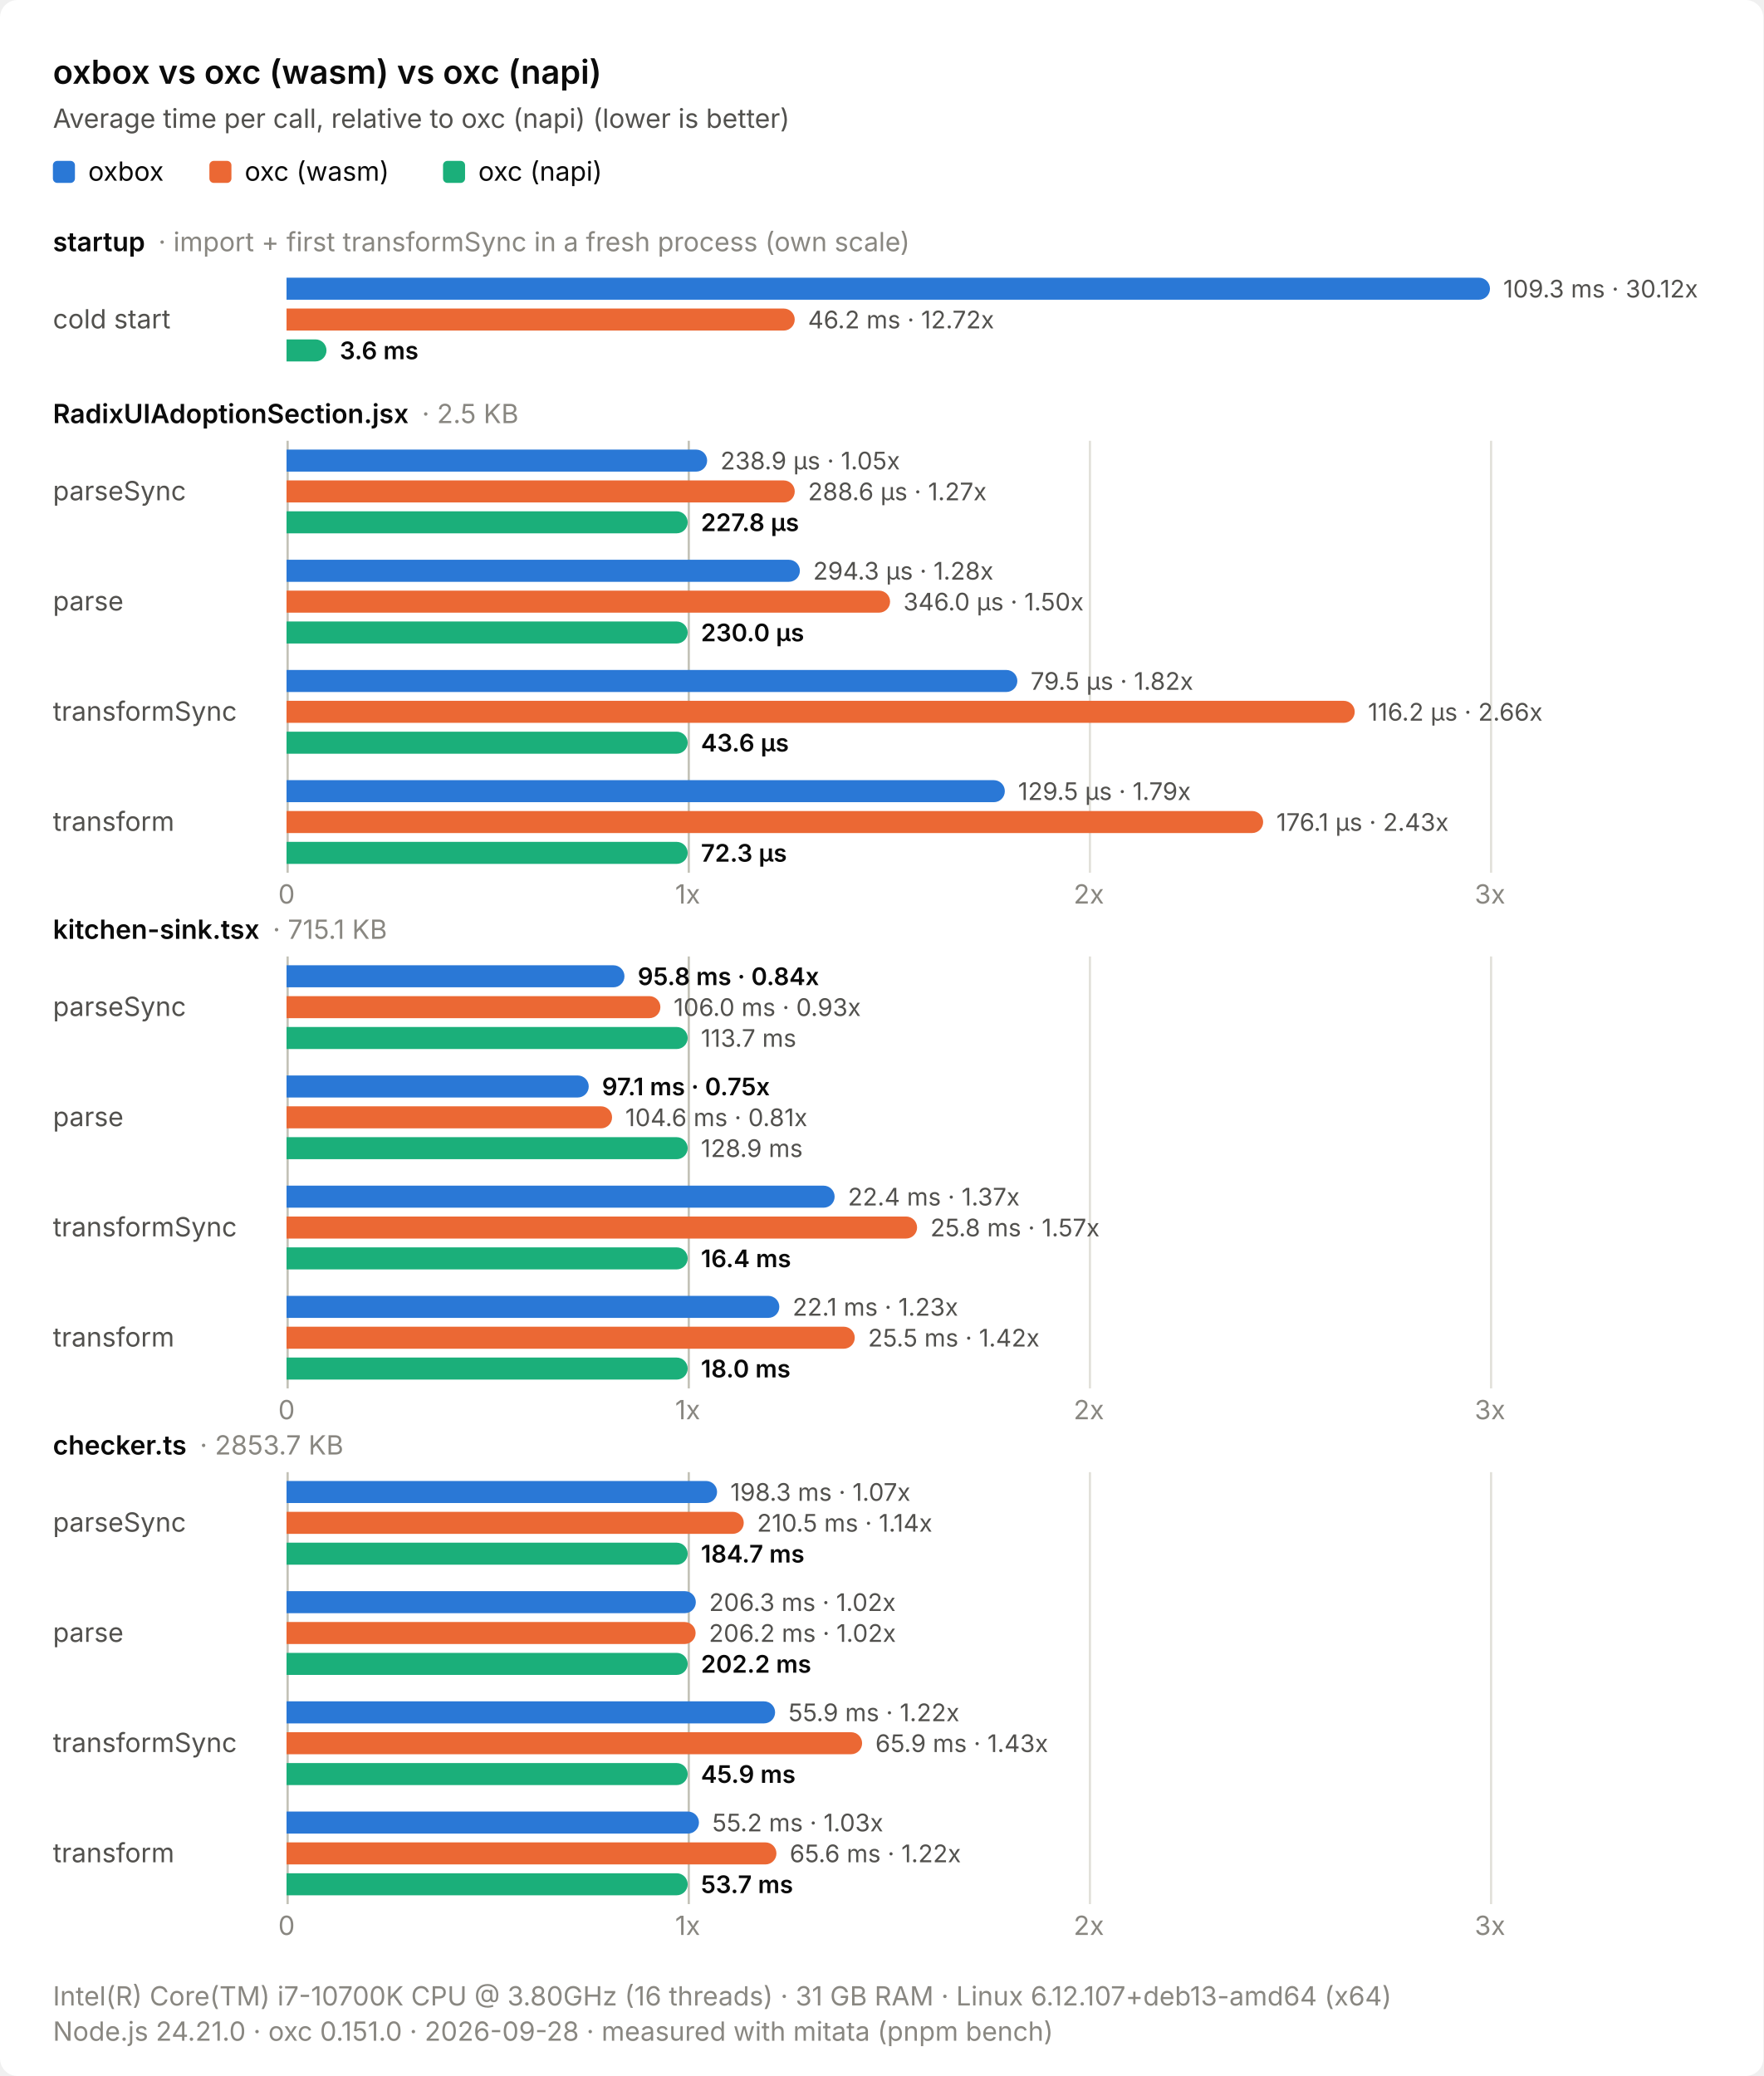
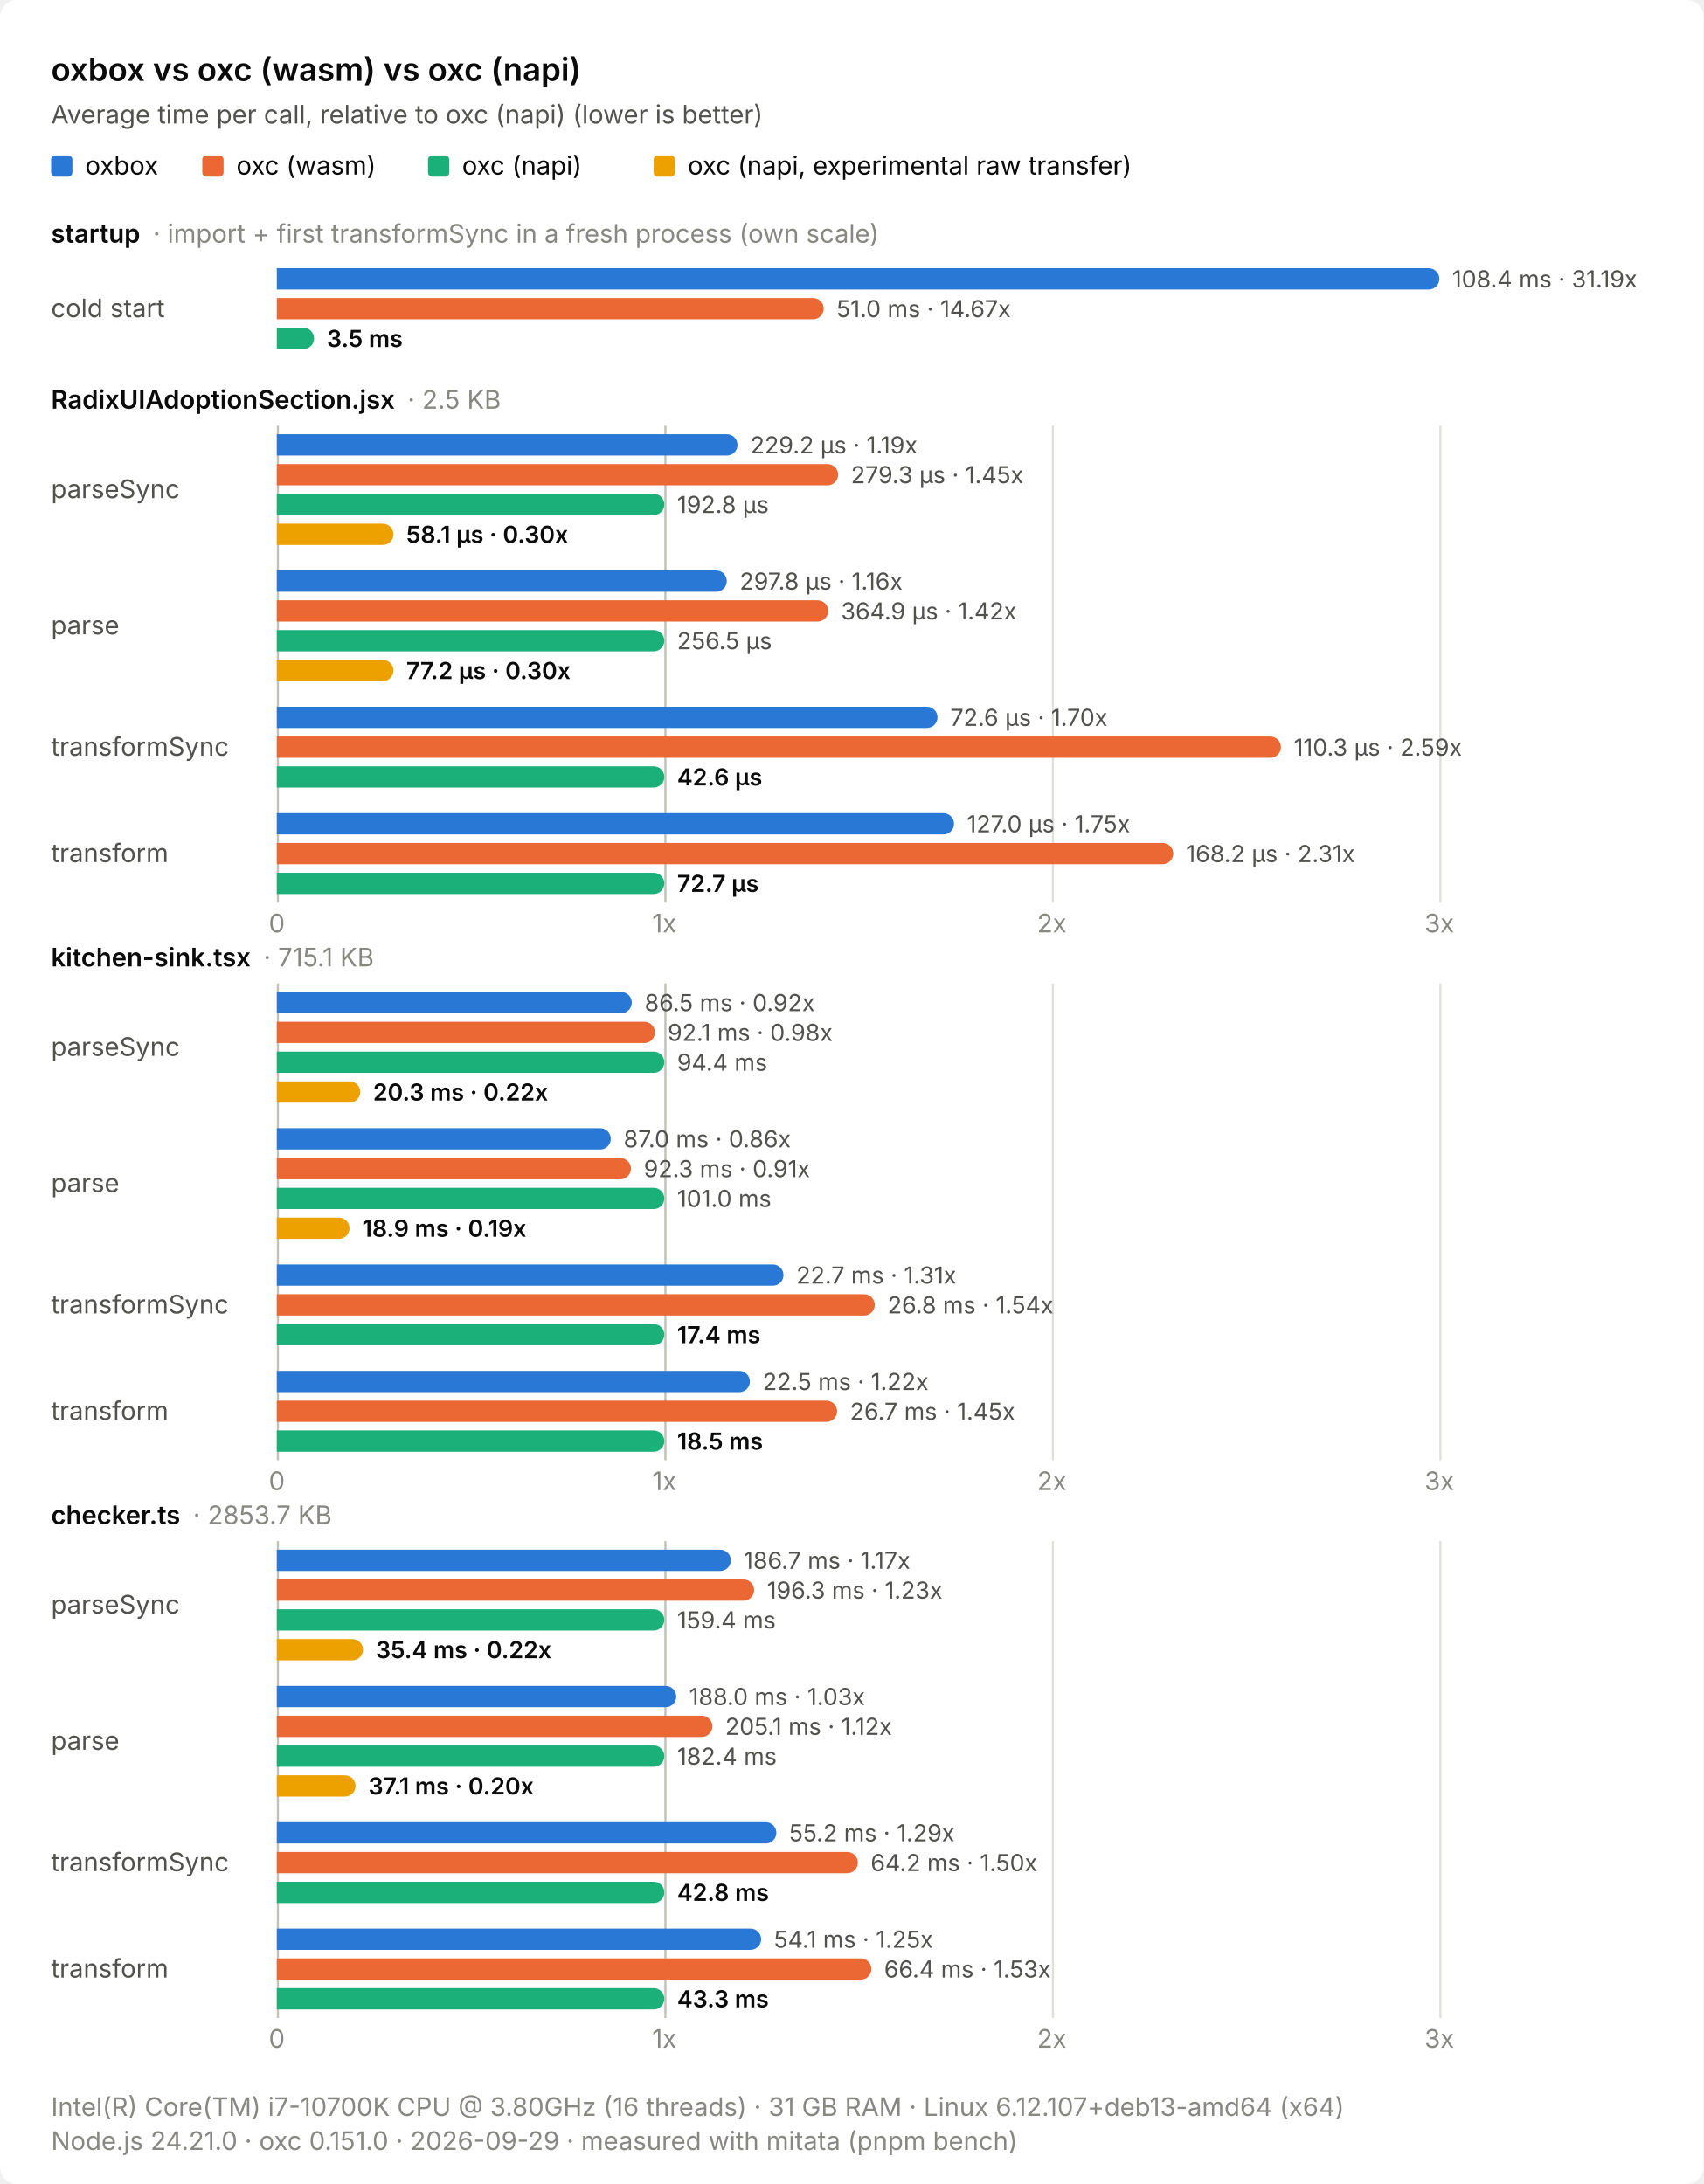
- <svg xmlns="http://www.w3.org/2000/svg" width="800" height="942" viewBox="0 0 800 942" role="img" aria-label="Benchmarks: oxbox vs oxc (wasm) vs oxc (napi)">
-   <style>text{font:12px system-ui,-apple-system,"Segoe UI",sans-serif}.h{font-size:15px;font-weight:600}.b{font-weight:600}.v{font-size:11px;font-variant-numeric:tabular-nums}line{stroke-width:1}.t1{fill:#0b0b0b}.t2{fill:#52514e}.t3{fill:#898781}.grid{stroke:#e1e0d9}.axis{stroke:#c3c2b7}.s0{fill:#2a78d6}.s1{fill:#eb6834}.s2{fill:#1baf7a}</style>
+ <svg xmlns="http://www.w3.org/2000/svg" width="800" height="1026" viewBox="0 0 800 1026" role="img" aria-label="Benchmarks: oxbox vs oxc (wasm) vs oxc (napi)">
+   <style>text{font:12px system-ui,-apple-system,"Segoe UI",sans-serif}.h{font-size:15px;font-weight:600}.b{font-weight:600}.v{font-size:11px;font-variant-numeric:tabular-nums}line{stroke-width:1}.t1{fill:#0b0b0b}.t2{fill:#52514e}.t3{fill:#898781}.grid{stroke:#e1e0d9}.axis{stroke:#c3c2b7}.s0{fill:#2a78d6}.s1{fill:#eb6834}.s2{fill:#1baf7a}.s3{fill:#eda100}</style>
  <rect width="100%" height="100%" rx="8" fill="#ffffff" />
  <text x="24" y="38" class="t1 h" text-anchor="start">oxbox vs oxc (wasm) vs oxc (napi)</text>
  <text x="24" y="58" class="t2" text-anchor="start">Average time per call, relative to oxc (napi) (lower is better)</text>
  <rect x="24" y="73" width="10" height="10" rx="2" class="s0" />
  <text x="40" y="82" class="t1" text-anchor="start">oxbox</text>
  <rect x="95" y="73" width="10" height="10" rx="2" class="s1" />
  <text x="111" y="82" class="t1" text-anchor="start">oxc (wasm)</text>
  <rect x="201" y="73" width="10" height="10" rx="2" class="s2" />
  <text x="217" y="82" class="t1" text-anchor="start">oxc (napi)</text>
+   <rect x="307" y="73" width="10" height="10" rx="2" class="s3" />
+   <text x="323" y="82" class="t1" text-anchor="start">oxc (napi, experimental raw transfer)</text>
  <text x="24" y="114" class="t1 b">startup<tspan class="t3" font-weight="400" dx="6">· import + first transformSync in a fresh process (own scale)</tspan>
  </text>
  <text x="24" y="149" class="t2" text-anchor="start">cold start</text>
  <path class="s0" d="M130,126h541a5,5 0 0 1 5,5v0a5,5 0 0 1 -5,5h-541z" />
-   <text x="682" y="135" class="v t2" text-anchor="start">109.3 ms · 30.12x</text>
-   <path class="s1" d="M130,140h225.57a5,5 0 0 1 5,5v0a5,5 0 0 1 -5,5h-225.57z" />
-   <text x="366.571" y="149" class="v t2" text-anchor="start">46.2 ms · 12.72x</text>
-   <path class="s2" d="M130,154h13.13a5,5 0 0 1 5,5v0a5,5 0 0 1 -5,5h-13.13z" />
-   <text x="154.13" y="163" class="v t1 b" text-anchor="start">3.6 ms</text>
+   <text x="682" y="135" class="v t2" text-anchor="start">108.4 ms · 31.19x</text>
+   <path class="s1" d="M130,140h251.86a5,5 0 0 1 5,5v0a5,5 0 0 1 -5,5h-251.86z" />
+   <text x="392.859" y="149" class="v t2" text-anchor="start">51.0 ms · 14.67x</text>
+   <path class="s2" d="M130,154h12.51a5,5 0 0 1 5,5v0a5,5 0 0 1 -5,5h-12.51z" />
+   <text x="153.506" y="163" class="v t1 b" text-anchor="start">3.5 ms</text>
  <text x="24" y="192" class="t1 b">RadixUIAdoptionSection.jsx<tspan class="t3" font-weight="400" dx="6">· 2.5 KB</tspan>
  </text>
-   <line x1="130.5" x2="130.5" y1="200" y2="396" class="axis" />
-   <line x1="312.5" x2="312.5" y1="200" y2="396" class="axis" />
-   <line x1="494.5" x2="494.5" y1="200" y2="396" class="grid" />
-   <line x1="676.5" x2="676.5" y1="200" y2="396" class="grid" />
-   <text x="24" y="227" class="t2" text-anchor="start">parseSync</text>
-   <path class="s0" d="M130,204h185.83a5,5 0 0 1 5,5v0a5,5 0 0 1 -5,5h-185.83z" />
-   <text x="326.832" y="213" class="v t2" text-anchor="start">238.9 µs · 1.05x</text>
-   <path class="s1" d="M130,218h225.58a5,5 0 0 1 5,5v0a5,5 0 0 1 -5,5h-225.58z" />
-   <text x="366.576" y="227" class="v t2" text-anchor="start">288.6 µs · 1.27x</text>
+   <line x1="130.5" x2="130.5" y1="200" y2="424" class="axis" />
+   <line x1="312.5" x2="312.5" y1="200" y2="424" class="axis" />
+   <line x1="494.5" x2="494.5" y1="200" y2="424" class="grid" />
+   <line x1="676.5" x2="676.5" y1="200" y2="424" class="grid" />
+   <text x="24" y="234" class="t2" text-anchor="start">parseSync</text>
+   <path class="s0" d="M130,204h211.37a5,5 0 0 1 5,5v0a5,5 0 0 1 -5,5h-211.37z" />
+   <text x="352.375" y="213" class="v t2" text-anchor="start">229.2 µs · 1.19x</text>
+   <path class="s1" d="M130,218h258.63a5,5 0 0 1 5,5v0a5,5 0 0 1 -5,5h-258.63z" />
+   <text x="399.629" y="227" class="v t2" text-anchor="start">279.3 µs · 1.45x</text>
  <path class="s2" d="M130,232h177a5,5 0 0 1 5,5v0a5,5 0 0 1 -5,5h-177z" />
-   <text x="318" y="241" class="v t1 b" text-anchor="start">227.8 µs</text>
-   <text x="24" y="277" class="t2" text-anchor="start">parse</text>
-   <path class="s0" d="M130,254h227.91a5,5 0 0 1 5,5v0a5,5 0 0 1 -5,5h-227.91z" />
-   <text x="368.907" y="263" class="v t2" text-anchor="start">294.3 µs · 1.28x</text>
-   <path class="s1" d="M130,268h268.83a5,5 0 0 1 5,5v0a5,5 0 0 1 -5,5h-268.83z" />
-   <text x="409.829" y="277" class="v t2" text-anchor="start">346.0 µs · 1.50x</text>
-   <path class="s2" d="M130,282h177a5,5 0 0 1 5,5v0a5,5 0 0 1 -5,5h-177z" />
-   <text x="318" y="291" class="v t1 b" text-anchor="start">230.0 µs</text>
-   <text x="24" y="327" class="t2" text-anchor="start">transformSync</text>
-   <path class="s0" d="M130,304h326.57a5,5 0 0 1 5,5v0a5,5 0 0 1 -5,5h-326.57z" />
-   <text x="467.567" y="313" class="v t2" text-anchor="start">79.5 µs · 1.82x</text>
-   <path class="s1" d="M130,318h479.64a5,5 0 0 1 5,5v0a5,5 0 0 1 -5,5h-479.64z" />
-   <text x="620.643" y="327" class="v t2" text-anchor="start">116.2 µs · 2.66x</text>
-   <path class="s2" d="M130,332h177a5,5 0 0 1 5,5v0a5,5 0 0 1 -5,5h-177z" />
-   <text x="318" y="341" class="v t1 b" text-anchor="start">43.6 µs</text>
-   <text x="24" y="377" class="t2" text-anchor="start">transform</text>
-   <path class="s0" d="M130,354h320.89a5,5 0 0 1 5,5v0a5,5 0 0 1 -5,5h-320.89z" />
-   <text x="461.891" y="363" class="v t2" text-anchor="start">129.5 µs · 1.79x</text>
-   <path class="s1" d="M130,368h438.09a5,5 0 0 1 5,5v0a5,5 0 0 1 -5,5h-438.09z" />
-   <text x="579.086" y="377" class="v t2" text-anchor="start">176.1 µs · 2.43x</text>
-   <path class="s2" d="M130,382h177a5,5 0 0 1 5,5v0a5,5 0 0 1 -5,5h-177z" />
-   <text x="318" y="391" class="v t1 b" text-anchor="start">72.3 µs</text>
-   <text x="130" y="410" class="t3" text-anchor="middle">0</text>
-   <text x="312" y="410" class="t3" text-anchor="middle">1x</text>
-   <text x="494" y="410" class="t3" text-anchor="middle">2x</text>
-   <text x="676" y="410" class="t3" text-anchor="middle">3x</text>
-   <text x="24" y="426" class="t1 b">kitchen-sink.tsx<tspan class="t3" font-weight="400" dx="6">· 715.1 KB</tspan>
+   <text x="318" y="241" class="v t2" text-anchor="start">192.8 µs</text>
+   <path class="s3" d="M130,246h49.81a5,5 0 0 1 5,5v0a5,5 0 0 1 -5,5h-49.81z" />
+   <text x="190.809" y="255" class="v t1 b" text-anchor="start">58.1 µs · 0.30x</text>
+   <text x="24" y="298" class="t2" text-anchor="start">parse</text>
+   <path class="s0" d="M130,268h206.34a5,5 0 0 1 5,5v0a5,5 0 0 1 -5,5h-206.34z" />
+   <text x="347.343" y="277" class="v t2" text-anchor="start">297.8 µs · 1.16x</text>
+   <path class="s1" d="M130,282h253.98a5,5 0 0 1 5,5v0a5,5 0 0 1 -5,5h-253.98z" />
+   <text x="394.975" y="291" class="v t2" text-anchor="start">364.9 µs · 1.42x</text>
+   <path class="s2" d="M130,296h177a5,5 0 0 1 5,5v0a5,5 0 0 1 -5,5h-177z" />
+   <text x="318" y="305" class="v t2" text-anchor="start">256.5 µs</text>
+   <path class="s3" d="M130,310h49.8a5,5 0 0 1 5,5v0a5,5 0 0 1 -5,5h-49.8z" />
+   <text x="190.796" y="319" class="v t1 b" text-anchor="start">77.2 µs · 0.30x</text>
+   <text x="24" y="355" class="t2" text-anchor="start">transformSync</text>
+   <path class="s0" d="M130,332h305.29a5,5 0 0 1 5,5v0a5,5 0 0 1 -5,5h-305.29z" />
+   <text x="446.292" y="341" class="v t2" text-anchor="start">72.6 µs · 1.70x</text>
+   <path class="s1" d="M130,346h466.59a5,5 0 0 1 5,5v0a5,5 0 0 1 -5,5h-466.59z" />
+   <text x="607.592" y="355" class="v t2" text-anchor="start">110.3 µs · 2.59x</text>
+   <path class="s2" d="M130,360h177a5,5 0 0 1 5,5v0a5,5 0 0 1 -5,5h-177z" />
+   <text x="318" y="369" class="v t1 b" text-anchor="start">42.6 µs</text>
+   <text x="24" y="405" class="t2" text-anchor="start">transform</text>
+   <path class="s0" d="M130,382h313.06a5,5 0 0 1 5,5v0a5,5 0 0 1 -5,5h-313.06z" />
+   <text x="454.06" y="391" class="v t2" text-anchor="start">127.0 µs · 1.75x</text>
+   <path class="s1" d="M130,396h416.02a5,5 0 0 1 5,5v0a5,5 0 0 1 -5,5h-416.02z" />
+   <text x="557.021" y="405" class="v t2" text-anchor="start">168.2 µs · 2.31x</text>
+   <path class="s2" d="M130,410h177a5,5 0 0 1 5,5v0a5,5 0 0 1 -5,5h-177z" />
+   <text x="318" y="419" class="v t1 b" text-anchor="start">72.7 µs</text>
+   <text x="130" y="438" class="t3" text-anchor="middle">0</text>
+   <text x="312" y="438" class="t3" text-anchor="middle">1x</text>
+   <text x="494" y="438" class="t3" text-anchor="middle">2x</text>
+   <text x="676" y="438" class="t3" text-anchor="middle">3x</text>
+   <text x="24" y="454" class="t1 b">kitchen-sink.tsx<tspan class="t3" font-weight="400" dx="6">· 715.1 KB</tspan>
  </text>
-   <line x1="130.5" x2="130.5" y1="434" y2="630" class="axis" />
-   <line x1="312.5" x2="312.5" y1="434" y2="630" class="axis" />
-   <line x1="494.5" x2="494.5" y1="434" y2="630" class="grid" />
-   <line x1="676.5" x2="676.5" y1="434" y2="630" class="grid" />
-   <text x="24" y="461" class="t2" text-anchor="start">parseSync</text>
-   <path class="s0" d="M130,438h148.32a5,5 0 0 1 5,5v0a5,5 0 0 1 -5,5h-148.32z" />
-   <text x="289.32" y="447" class="v t1 b" text-anchor="start">95.8 ms · 0.84x</text>
-   <path class="s1" d="M130,452h164.62a5,5 0 0 1 5,5v0a5,5 0 0 1 -5,5h-164.62z" />
-   <text x="305.616" y="461" class="v t2" text-anchor="start">106.0 ms · 0.93x</text>
-   <path class="s2" d="M130,466h177a5,5 0 0 1 5,5v0a5,5 0 0 1 -5,5h-177z" />
-   <text x="318" y="475" class="v t2" text-anchor="start">113.7 ms</text>
-   <text x="24" y="511" class="t2" text-anchor="start">parse</text>
-   <path class="s0" d="M130,488h132.11a5,5 0 0 1 5,5v0a5,5 0 0 1 -5,5h-132.11z" />
-   <text x="273.112" y="497" class="v t1 b" text-anchor="start">97.1 ms · 0.75x</text>
-   <path class="s1" d="M130,502h142.7a5,5 0 0 1 5,5v0a5,5 0 0 1 -5,5h-142.7z" />
-   <text x="283.696" y="511" class="v t2" text-anchor="start">104.6 ms · 0.81x</text>
-   <path class="s2" d="M130,516h177a5,5 0 0 1 5,5v0a5,5 0 0 1 -5,5h-177z" />
-   <text x="318" y="525" class="v t2" text-anchor="start">128.9 ms</text>
-   <text x="24" y="561" class="t2" text-anchor="start">transformSync</text>
-   <path class="s0" d="M130,538h243.67a5,5 0 0 1 5,5v0a5,5 0 0 1 -5,5h-243.67z" />
-   <text x="384.674" y="547" class="v t2" text-anchor="start">22.4 ms · 1.37x</text>
-   <path class="s1" d="M130,552h281.08a5,5 0 0 1 5,5v0a5,5 0 0 1 -5,5h-281.08z" />
-   <text x="422.083" y="561" class="v t2" text-anchor="start">25.8 ms · 1.57x</text>
-   <path class="s2" d="M130,566h177a5,5 0 0 1 5,5v0a5,5 0 0 1 -5,5h-177z" />
-   <text x="318" y="575" class="v t1 b" text-anchor="start">16.4 ms</text>
-   <text x="24" y="611" class="t2" text-anchor="start">transform</text>
-   <path class="s0" d="M130,588h218.58a5,5 0 0 1 5,5v0a5,5 0 0 1 -5,5h-218.58z" />
-   <text x="359.582" y="597" class="v t2" text-anchor="start">22.1 ms · 1.23x</text>
-   <path class="s1" d="M130,602h252.8a5,5 0 0 1 5,5v0a5,5 0 0 1 -5,5h-252.8z" />
-   <text x="393.799" y="611" class="v t2" text-anchor="start">25.5 ms · 1.42x</text>
-   <path class="s2" d="M130,616h177a5,5 0 0 1 5,5v0a5,5 0 0 1 -5,5h-177z" />
-   <text x="318" y="625" class="v t1 b" text-anchor="start">18.0 ms</text>
-   <text x="130" y="644" class="t3" text-anchor="middle">0</text>
-   <text x="312" y="644" class="t3" text-anchor="middle">1x</text>
-   <text x="494" y="644" class="t3" text-anchor="middle">2x</text>
-   <text x="676" y="644" class="t3" text-anchor="middle">3x</text>
-   <text x="24" y="660" class="t1 b">checker.ts<tspan class="t3" font-weight="400" dx="6">· 2853.7 KB</tspan>
+   <line x1="130.5" x2="130.5" y1="462" y2="686" class="axis" />
+   <line x1="312.5" x2="312.5" y1="462" y2="686" class="axis" />
+   <line x1="494.5" x2="494.5" y1="462" y2="686" class="grid" />
+   <line x1="676.5" x2="676.5" y1="462" y2="686" class="grid" />
+   <text x="24" y="496" class="t2" text-anchor="start">parseSync</text>
+   <path class="s0" d="M130,466h161.71a5,5 0 0 1 5,5v0a5,5 0 0 1 -5,5h-161.71z" />
+   <text x="302.709" y="475" class="v t2" text-anchor="start">86.5 ms · 0.92x</text>
+   <path class="s1" d="M130,480h172.58a5,5 0 0 1 5,5v0a5,5 0 0 1 -5,5h-172.58z" />
+   <text x="313.576" y="489" class="v t2" text-anchor="start">92.1 ms · 0.98x</text>
+   <path class="s2" d="M130,494h177a5,5 0 0 1 5,5v0a5,5 0 0 1 -5,5h-177z" />
+   <text x="318" y="503" class="v t2" text-anchor="start">94.4 ms</text>
+   <path class="s3" d="M130,508h34.19a5,5 0 0 1 5,5v0a5,5 0 0 1 -5,5h-34.19z" />
+   <text x="175.189" y="517" class="v t1 b" text-anchor="start">20.3 ms · 0.22x</text>
+   <text x="24" y="560" class="t2" text-anchor="start">parse</text>
+   <path class="s0" d="M130,530h151.86a5,5 0 0 1 5,5v0a5,5 0 0 1 -5,5h-151.86z" />
+   <text x="292.855" y="539" class="v t2" text-anchor="start">87.0 ms · 0.86x</text>
+   <path class="s1" d="M130,544h161.33a5,5 0 0 1 5,5v0a5,5 0 0 1 -5,5h-161.33z" />
+   <text x="302.325" y="553" class="v t2" text-anchor="start">92.3 ms · 0.91x</text>
+   <path class="s2" d="M130,558h177a5,5 0 0 1 5,5v0a5,5 0 0 1 -5,5h-177z" />
+   <text x="318" y="567" class="v t2" text-anchor="start">101.0 ms</text>
+   <path class="s3" d="M130,572h29.14a5,5 0 0 1 5,5v0a5,5 0 0 1 -5,5h-29.14z" />
+   <text x="170.141" y="581" class="v t1 b" text-anchor="start">18.9 ms · 0.19x</text>
+   <text x="24" y="617" class="t2" text-anchor="start">transformSync</text>
+   <path class="s0" d="M130,594h232.97a5,5 0 0 1 5,5v0a5,5 0 0 1 -5,5h-232.97z" />
+   <text x="373.966" y="603" class="v t2" text-anchor="start">22.7 ms · 1.31x</text>
+   <path class="s1" d="M130,608h275.84a5,5 0 0 1 5,5v0a5,5 0 0 1 -5,5h-275.84z" />
+   <text x="416.842" y="617" class="v t2" text-anchor="start">26.8 ms · 1.54x</text>
+   <path class="s2" d="M130,622h177a5,5 0 0 1 5,5v0a5,5 0 0 1 -5,5h-177z" />
+   <text x="318" y="631" class="v t1 b" text-anchor="start">17.4 ms</text>
+   <text x="24" y="667" class="t2" text-anchor="start">transform</text>
+   <path class="s0" d="M130,644h217.18a5,5 0 0 1 5,5v0a5,5 0 0 1 -5,5h-217.18z" />
+   <text x="358.178" y="653" class="v t2" text-anchor="start">22.5 ms · 1.22x</text>
+   <path class="s1" d="M130,658h258.15a5,5 0 0 1 5,5v0a5,5 0 0 1 -5,5h-258.15z" />
+   <text x="399.155" y="667" class="v t2" text-anchor="start">26.7 ms · 1.45x</text>
+   <path class="s2" d="M130,672h177a5,5 0 0 1 5,5v0a5,5 0 0 1 -5,5h-177z" />
+   <text x="318" y="681" class="v t1 b" text-anchor="start">18.5 ms</text>
+   <text x="130" y="700" class="t3" text-anchor="middle">0</text>
+   <text x="312" y="700" class="t3" text-anchor="middle">1x</text>
+   <text x="494" y="700" class="t3" text-anchor="middle">2x</text>
+   <text x="676" y="700" class="t3" text-anchor="middle">3x</text>
+   <text x="24" y="716" class="t1 b">checker.ts<tspan class="t3" font-weight="400" dx="6">· 2853.7 KB</tspan>
  </text>
-   <line x1="130.5" x2="130.5" y1="668" y2="864" class="axis" />
-   <line x1="312.5" x2="312.5" y1="668" y2="864" class="axis" />
-   <line x1="494.5" x2="494.5" y1="668" y2="864" class="grid" />
-   <line x1="676.5" x2="676.5" y1="668" y2="864" class="grid" />
-   <text x="24" y="695" class="t2" text-anchor="start">parseSync</text>
-   <path class="s0" d="M130,672h190.34a5,5 0 0 1 5,5v0a5,5 0 0 1 -5,5h-190.34z" />
-   <text x="331.337" y="681" class="v t2" text-anchor="start">198.3 ms · 1.07x</text>
-   <path class="s1" d="M130,686h202.44a5,5 0 0 1 5,5v0a5,5 0 0 1 -5,5h-202.44z" />
-   <text x="343.443" y="695" class="v t2" text-anchor="start">210.5 ms · 1.14x</text>
-   <path class="s2" d="M130,700h177a5,5 0 0 1 5,5v0a5,5 0 0 1 -5,5h-177z" />
-   <text x="318" y="709" class="v t1 b" text-anchor="start">184.7 ms</text>
-   <text x="24" y="745" class="t2" text-anchor="start">parse</text>
-   <path class="s0" d="M130,722h180.7a5,5 0 0 1 5,5v0a5,5 0 0 1 -5,5h-180.7z" />
-   <text x="321.701" y="731" class="v t2" text-anchor="start">206.3 ms · 1.02x</text>
-   <path class="s1" d="M130,736h180.6a5,5 0 0 1 5,5v0a5,5 0 0 1 -5,5h-180.6z" />
-   <text x="321.604" y="745" class="v t2" text-anchor="start">206.2 ms · 1.02x</text>
-   <path class="s2" d="M130,750h177a5,5 0 0 1 5,5v0a5,5 0 0 1 -5,5h-177z" />
-   <text x="318" y="759" class="v t1 b" text-anchor="start">202.2 ms</text>
-   <text x="24" y="795" class="t2" text-anchor="start">transformSync</text>
-   <path class="s0" d="M130,772h216.66a5,5 0 0 1 5,5v0a5,5 0 0 1 -5,5h-216.66z" />
-   <text x="357.658" y="781" class="v t2" text-anchor="start">55.9 ms · 1.22x</text>
-   <path class="s1" d="M130,786h256.14a5,5 0 0 1 5,5v0a5,5 0 0 1 -5,5h-256.14z" />
-   <text x="397.139" y="795" class="v t2" text-anchor="start">65.9 ms · 1.43x</text>
-   <path class="s2" d="M130,800h177a5,5 0 0 1 5,5v0a5,5 0 0 1 -5,5h-177z" />
-   <text x="318" y="809" class="v t1 b" text-anchor="start">45.9 ms</text>
-   <text x="24" y="845" class="t2" text-anchor="start">transform</text>
-   <path class="s0" d="M130,822h182.12a5,5 0 0 1 5,5v0a5,5 0 0 1 -5,5h-182.12z" />
-   <text x="323.116" y="831" class="v t2" text-anchor="start">55.2 ms · 1.03x</text>
-   <path class="s1" d="M130,836h217.27a5,5 0 0 1 5,5v0a5,5 0 0 1 -5,5h-217.27z" />
-   <text x="358.274" y="845" class="v t2" text-anchor="start">65.6 ms · 1.22x</text>
-   <path class="s2" d="M130,850h177a5,5 0 0 1 5,5v0a5,5 0 0 1 -5,5h-177z" />
-   <text x="318" y="859" class="v t1 b" text-anchor="start">53.7 ms</text>
-   <text x="130" y="878" class="t3" text-anchor="middle">0</text>
-   <text x="312" y="878" class="t3" text-anchor="middle">1x</text>
-   <text x="494" y="878" class="t3" text-anchor="middle">2x</text>
-   <text x="676" y="878" class="t3" text-anchor="middle">3x</text>
-   <text x="24" y="910" class="t3" text-anchor="start">Intel(R) Core(TM) i7-10700K CPU @ 3.80GHz (16 threads) · 31 GB RAM · Linux 6.12.107+deb13-amd64 (x64)</text>
-   <text x="24" y="926" class="t3" text-anchor="start">Node.js 24.21.0 · oxc 0.151.0 · 2026-09-28 · measured with mitata (pnpm bench)</text>
+   <line x1="130.5" x2="130.5" y1="724" y2="948" class="axis" />
+   <line x1="312.5" x2="312.5" y1="724" y2="948" class="axis" />
+   <line x1="494.5" x2="494.5" y1="724" y2="948" class="grid" />
+   <line x1="676.5" x2="676.5" y1="724" y2="948" class="grid" />
+   <text x="24" y="758" class="t2" text-anchor="start">parseSync</text>
+   <path class="s0" d="M130,728h208.25a5,5 0 0 1 5,5v0a5,5 0 0 1 -5,5h-208.25z" />
+   <text x="349.251" y="737" class="v t2" text-anchor="start">186.7 ms · 1.17x</text>
+   <path class="s1" d="M130,742h219.18a5,5 0 0 1 5,5v0a5,5 0 0 1 -5,5h-219.18z" />
+   <text x="360.179" y="751" class="v t2" text-anchor="start">196.3 ms · 1.23x</text>
+   <path class="s2" d="M130,756h177a5,5 0 0 1 5,5v0a5,5 0 0 1 -5,5h-177z" />
+   <text x="318" y="765" class="v t2" text-anchor="start">159.4 ms</text>
+   <path class="s3" d="M130,770h35.48a5,5 0 0 1 5,5v0a5,5 0 0 1 -5,5h-35.48z" />
+   <text x="176.484" y="779" class="v t1 b" text-anchor="start">35.4 ms · 0.22x</text>
+   <text x="24" y="822" class="t2" text-anchor="start">parse</text>
+   <path class="s0" d="M130,792h182.61a5,5 0 0 1 5,5v0a5,5 0 0 1 -5,5h-182.61z" />
+   <text x="323.607" y="801" class="v t2" text-anchor="start">188.0 ms · 1.03x</text>
+   <path class="s1" d="M130,806h199.58a5,5 0 0 1 5,5v0a5,5 0 0 1 -5,5h-199.58z" />
+   <text x="340.582" y="815" class="v t2" text-anchor="start">205.1 ms · 1.12x</text>
+   <path class="s2" d="M130,820h177a5,5 0 0 1 5,5v0a5,5 0 0 1 -5,5h-177z" />
+   <text x="318" y="829" class="v t2" text-anchor="start">182.4 ms</text>
+   <path class="s3" d="M130,834h31.99a5,5 0 0 1 5,5v0a5,5 0 0 1 -5,5h-31.99z" />
+   <text x="172.991" y="843" class="v t1 b" text-anchor="start">37.1 ms · 0.20x</text>
+   <text x="24" y="879" class="t2" text-anchor="start">transformSync</text>
+   <path class="s0" d="M130,856h229.62a5,5 0 0 1 5,5v0a5,5 0 0 1 -5,5h-229.62z" />
+   <text x="370.616" y="865" class="v t2" text-anchor="start">55.2 ms · 1.29x</text>
+   <path class="s1" d="M130,870h267.9a5,5 0 0 1 5,5v0a5,5 0 0 1 -5,5h-267.9z" />
+   <text x="408.9" y="879" class="v t2" text-anchor="start">64.2 ms · 1.50x</text>
+   <path class="s2" d="M130,884h177a5,5 0 0 1 5,5v0a5,5 0 0 1 -5,5h-177z" />
+   <text x="318" y="893" class="v t1 b" text-anchor="start">42.8 ms</text>
+   <text x="24" y="929" class="t2" text-anchor="start">transform</text>
+   <path class="s0" d="M130,906h222.48a5,5 0 0 1 5,5v0a5,5 0 0 1 -5,5h-222.48z" />
+   <text x="363.477" y="915" class="v t2" text-anchor="start">54.1 ms · 1.25x</text>
+   <path class="s1" d="M130,920h274.24a5,5 0 0 1 5,5v0a5,5 0 0 1 -5,5h-274.24z" />
+   <text x="415.24" y="929" class="v t2" text-anchor="start">66.4 ms · 1.53x</text>
+   <path class="s2" d="M130,934h177a5,5 0 0 1 5,5v0a5,5 0 0 1 -5,5h-177z" />
+   <text x="318" y="943" class="v t1 b" text-anchor="start">43.3 ms</text>
+   <text x="130" y="962" class="t3" text-anchor="middle">0</text>
+   <text x="312" y="962" class="t3" text-anchor="middle">1x</text>
+   <text x="494" y="962" class="t3" text-anchor="middle">2x</text>
+   <text x="676" y="962" class="t3" text-anchor="middle">3x</text>
+   <text x="24" y="994" class="t3" text-anchor="start">Intel(R) Core(TM) i7-10700K CPU @ 3.80GHz (16 threads) · 31 GB RAM · Linux 6.12.107+deb13-amd64 (x64)</text>
+   <text x="24" y="1010" class="t3" text-anchor="start">Node.js 24.21.0 · oxc 0.151.0 · 2026-09-29 · measured with mitata (pnpm bench)</text>
</svg>
